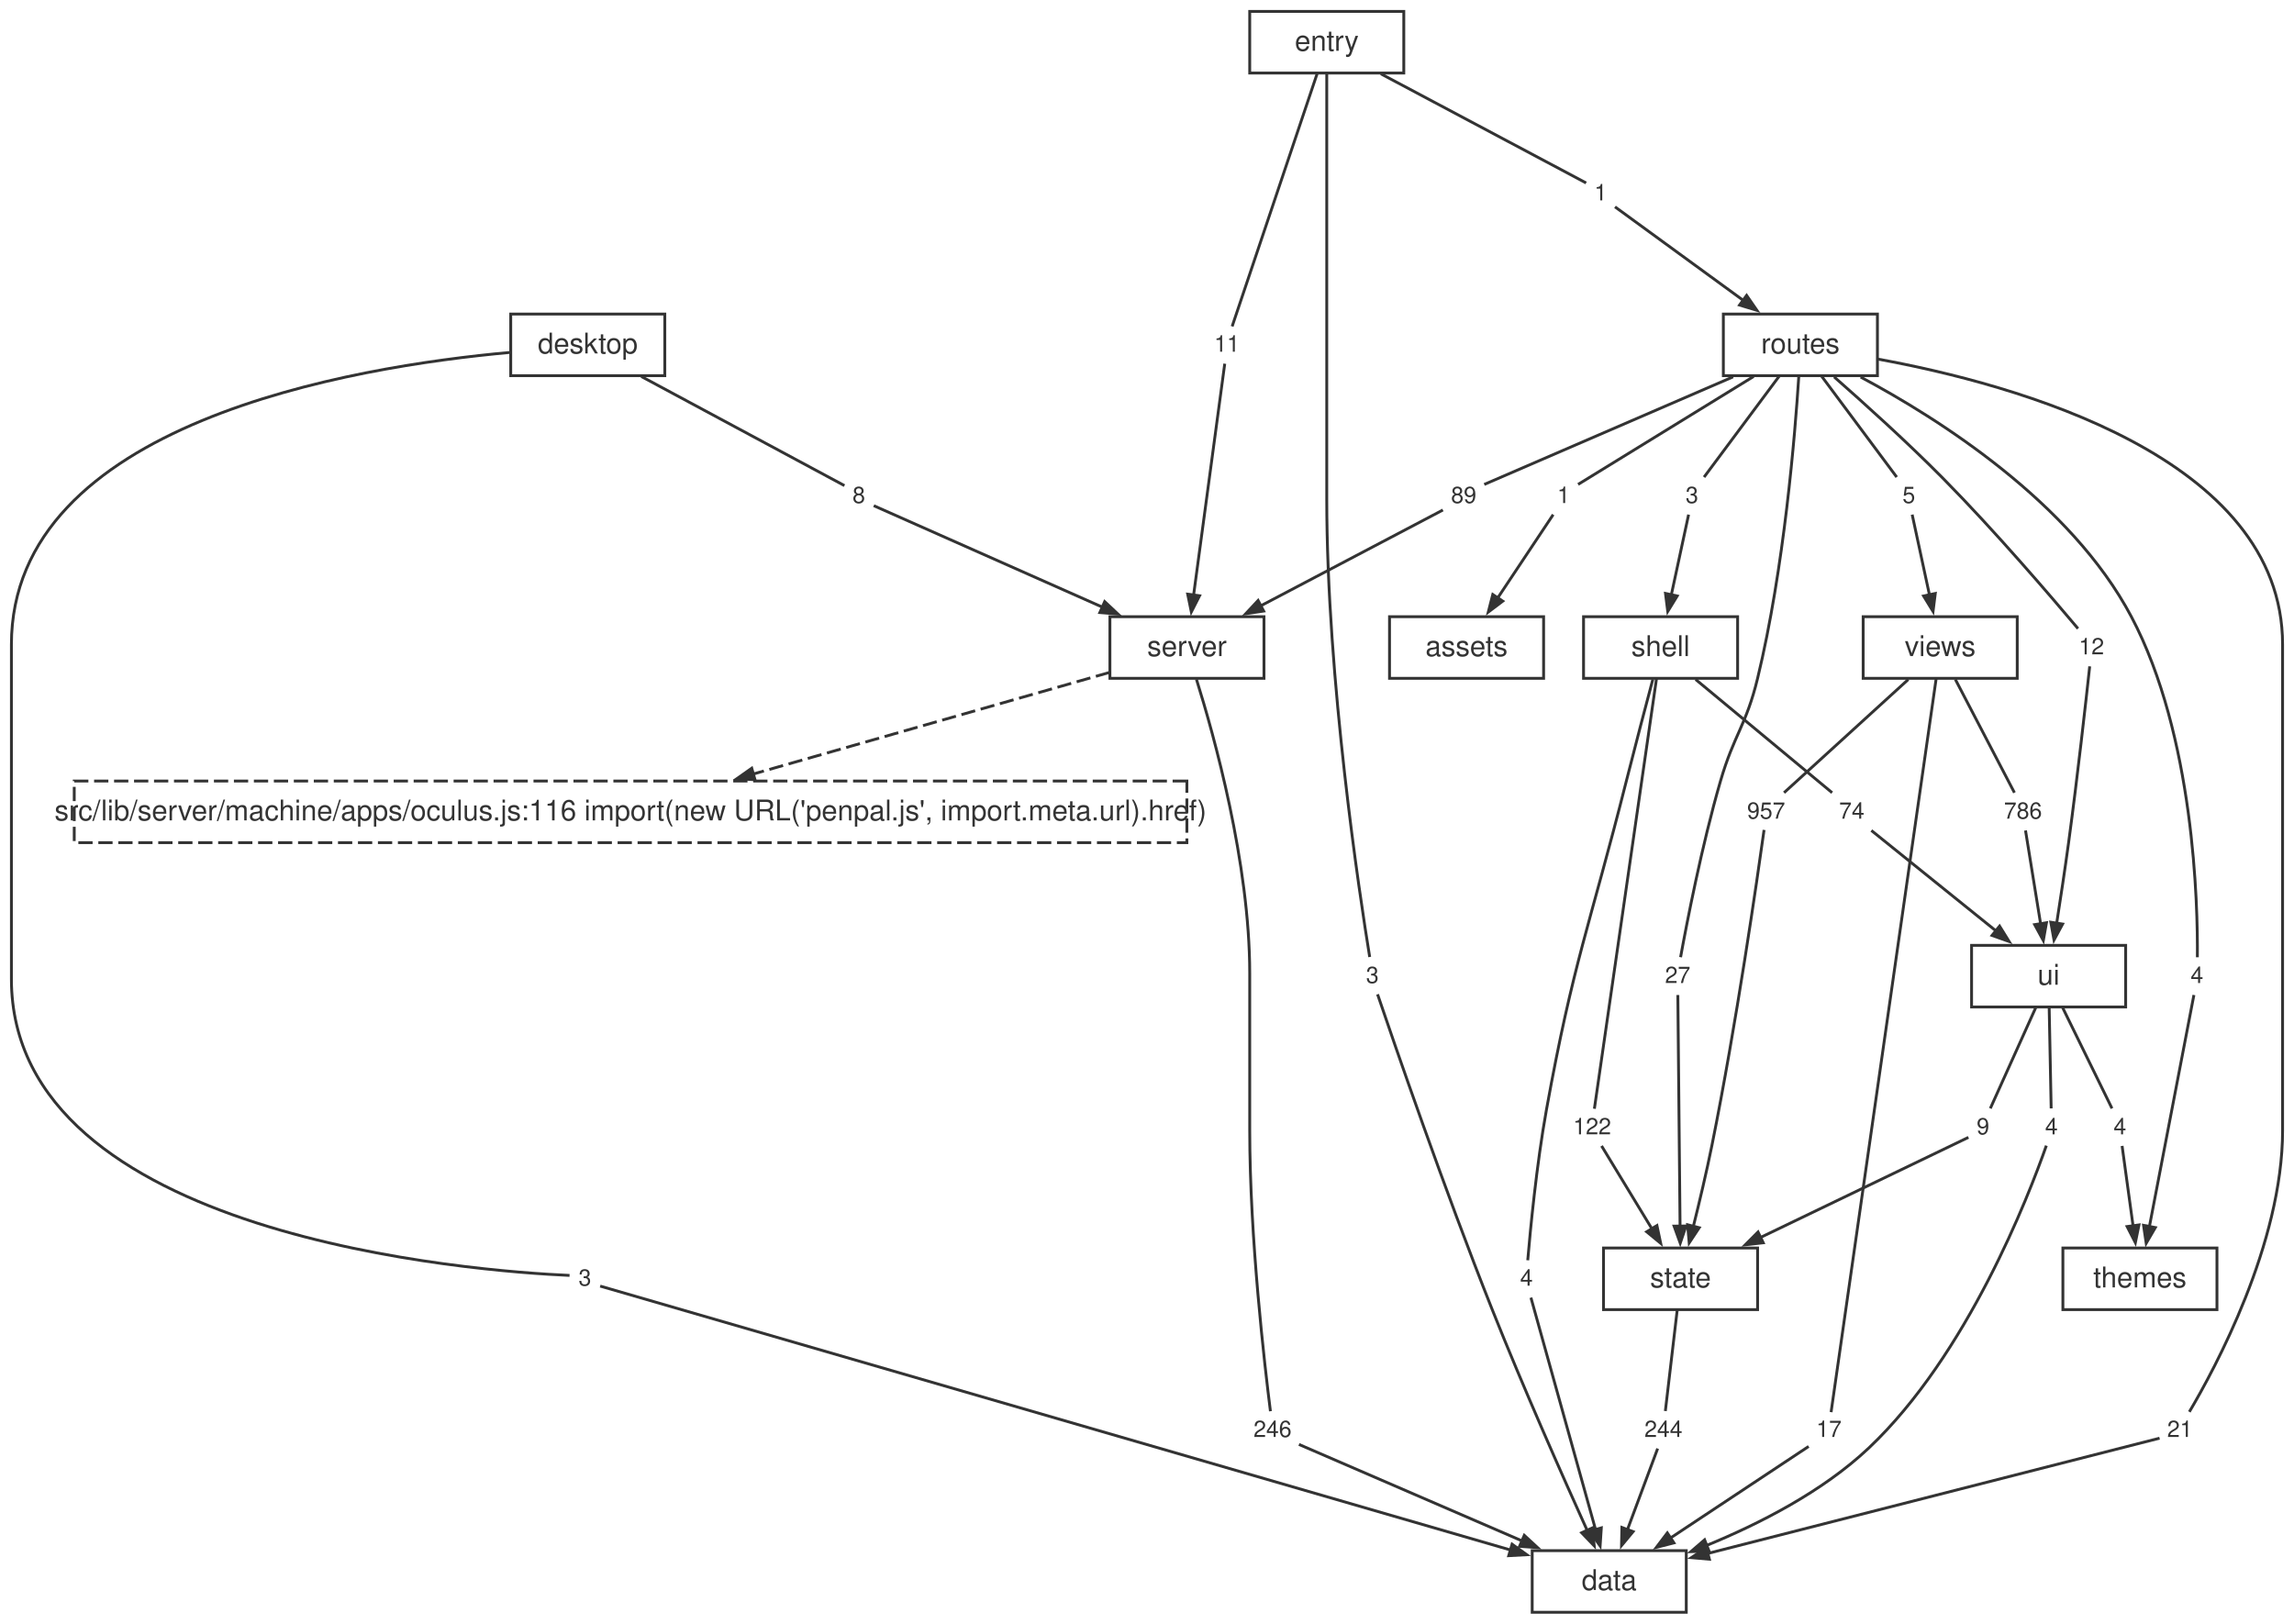
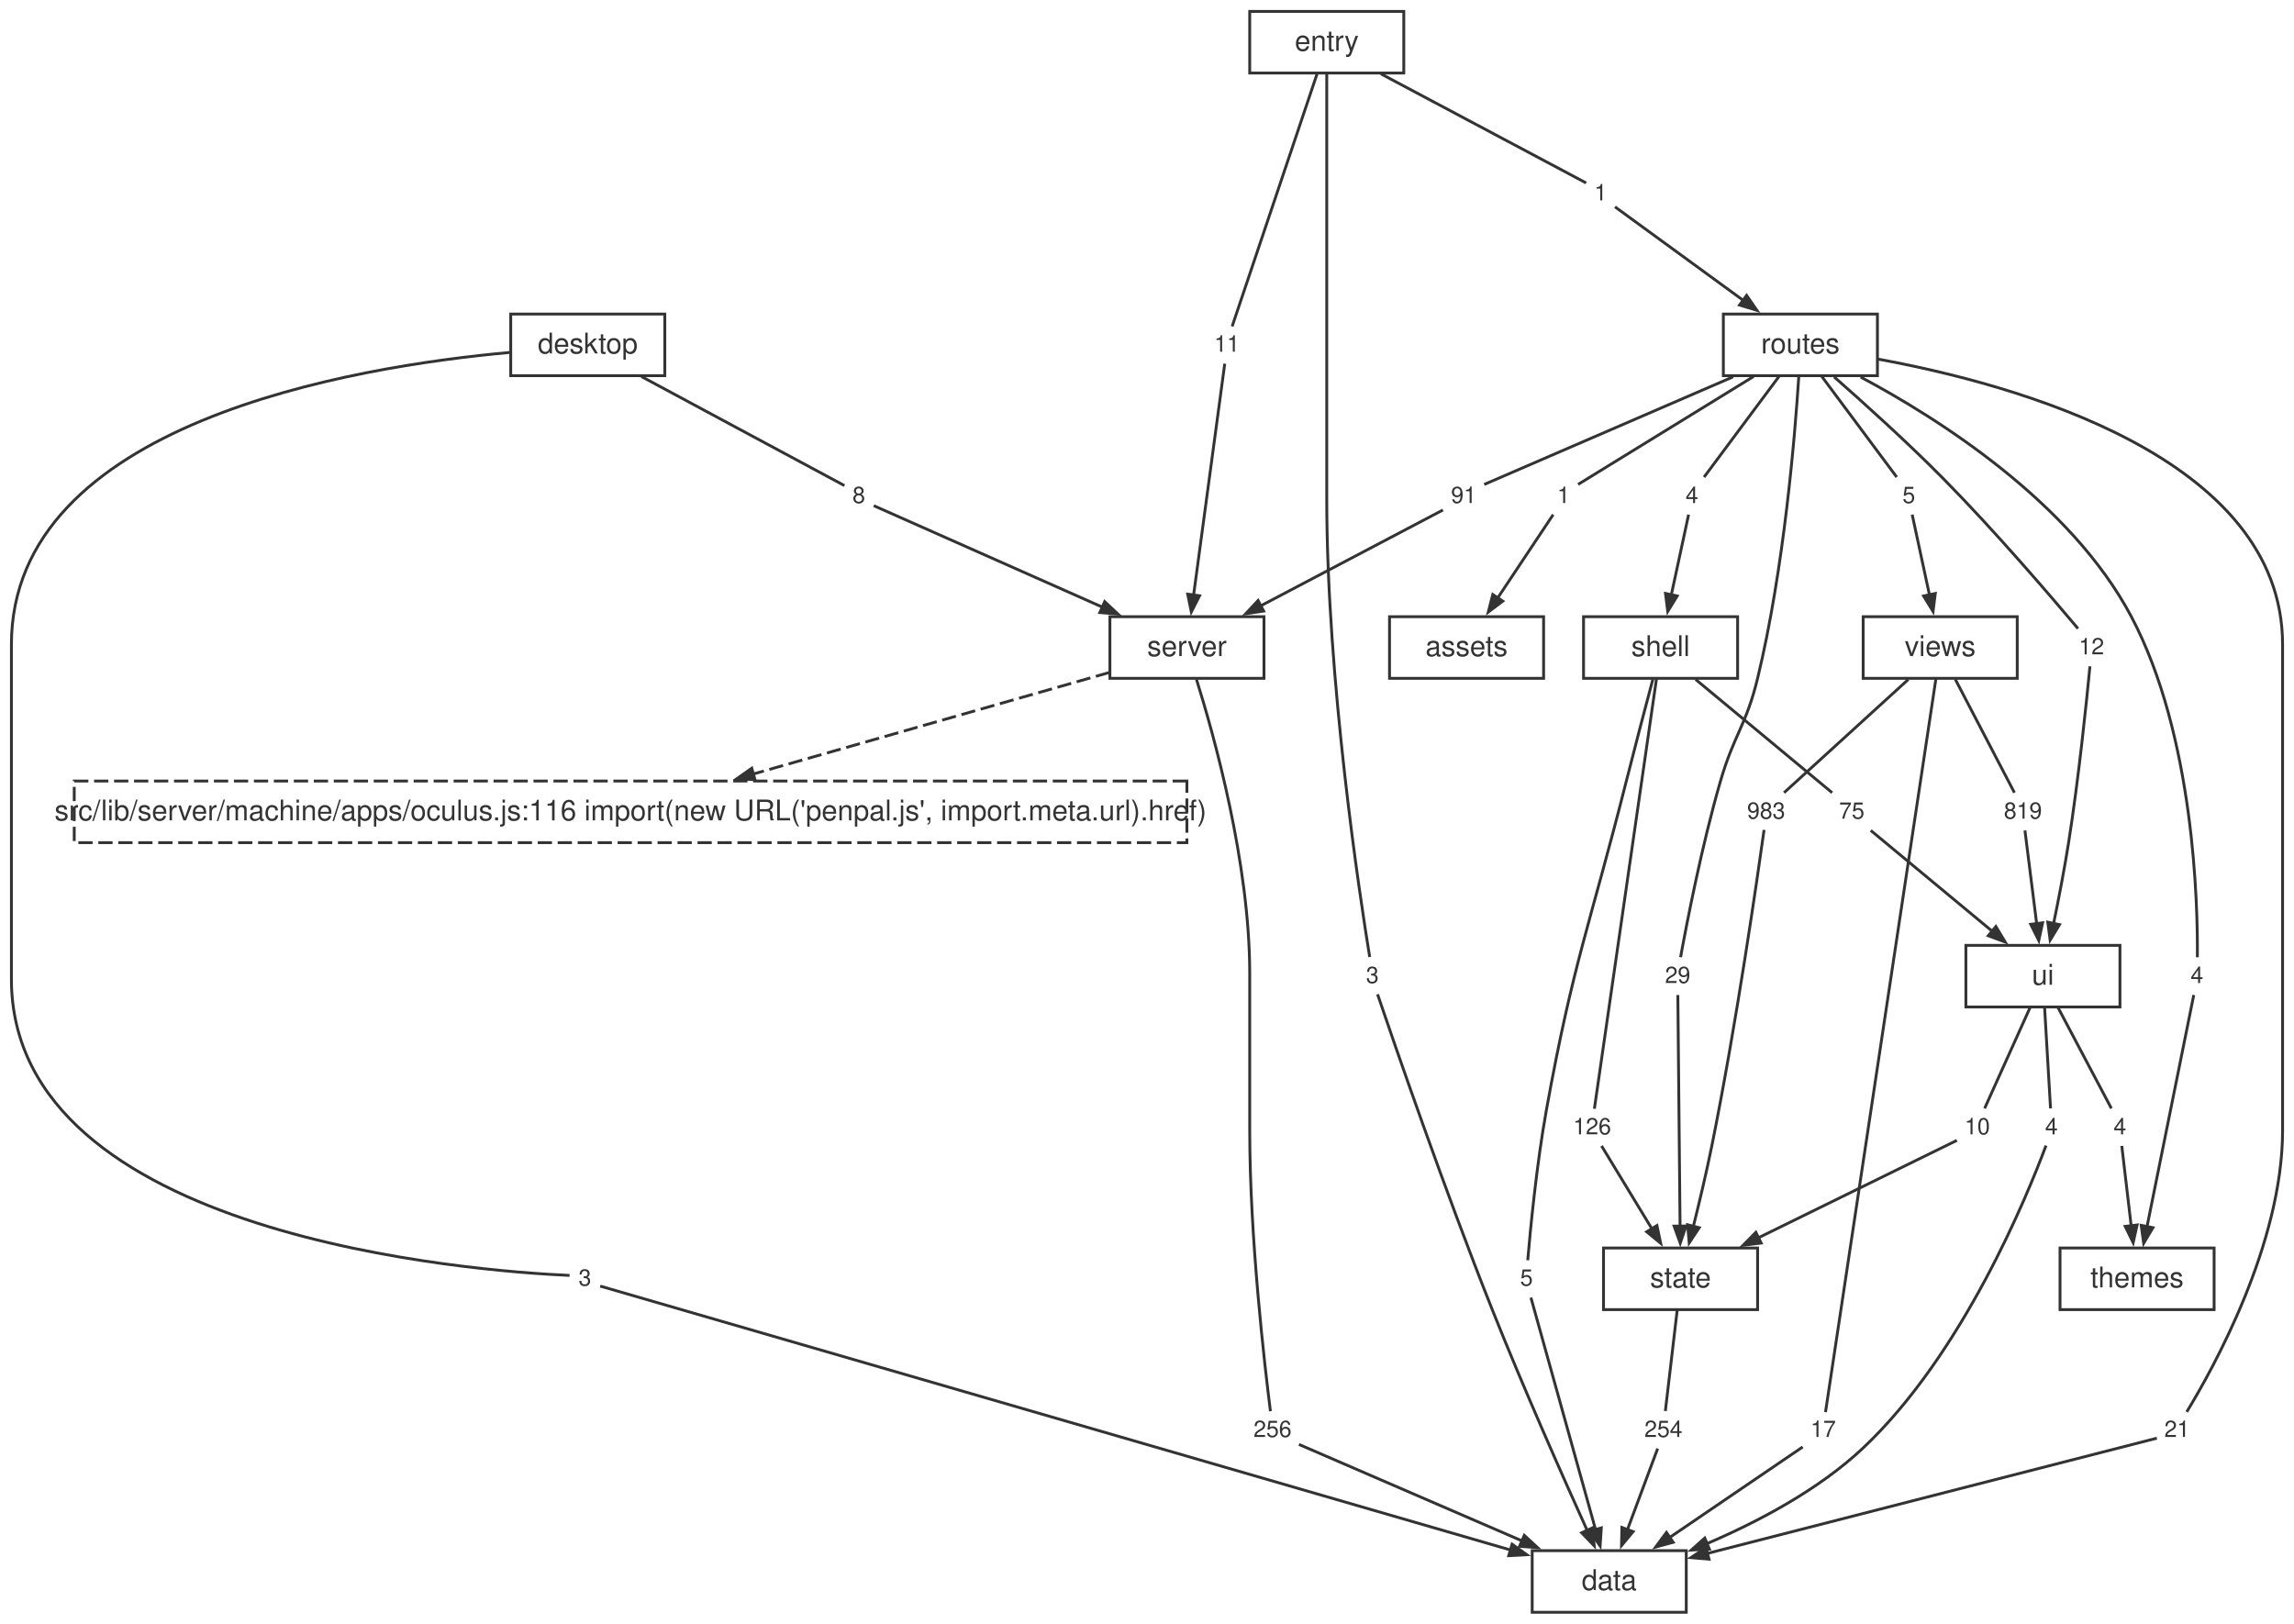
<svg xmlns="http://www.w3.org/2000/svg" width="804pt" height="569pt" viewBox="0.00 0.00 804.00 569.00">
  <style>svg { color: #333333; } @media (prefers-color-scheme: dark) { svg { color: #cccccc; background: #1e1e1e; } }</style>
  <g id="graph0" class="graph" transform="scale(1 1) rotate(0) translate(4 565.12)">
    <g id="node1" class="node">
      <polygon fill="none" stroke="currentColor" points="587,-21.6 533,-21.6 533,0 587,0 587,-21.6" />
      <text fill="currentColor" xml:space="preserve" text-anchor="middle" x="560" y="-7.8" font-family="Helvetica,Arial,sans-serif" font-size="10.00">data</text>
    </g>
    <g id="node2" class="node">
      <polygon fill="none" stroke="currentColor" points="439,-348.96 385,-348.96 385,-327.36 439,-327.36 439,-348.96" />
      <text fill="currentColor" xml:space="preserve" text-anchor="middle" x="412" y="-335.16" font-family="Helvetica,Arial,sans-serif" font-size="10.00">server</text>
    </g>
    <g id="node12" class="node">
      <polygon fill="none" stroke="currentColor" stroke-dasharray="5,2" points="411.98,-291.36 22.02,-291.36 22.02,-269.76 411.98,-269.76 411.98,-291.36" />
      <text fill="currentColor" xml:space="preserve" text-anchor="middle" x="217" y="-277.56" font-family="Helvetica,Arial,sans-serif" font-size="10.00">src/lib/server/machine/apps/oculus.js:116 import(new URL('penpal.js', import.meta.url).href)</text>
    </g>
    <g id="edge49" class="edge">
      <path fill="none" stroke="currentColor" stroke-dasharray="5,2" d="M384.89,-329.43C352.47,-320.19 297.84,-304.61 259.73,-293.74" />
      <polygon fill="currentColor" stroke="currentColor" points="260.62,-291.81 254.27,-292.19 259.47,-295.85 260.62,-291.81" />
    </g>
    <g id="node23" class="node">
      <polygon fill="none" stroke="none" points="450.88,-70.08 433.12,-70.08 433.12,-57.6 450.88,-57.6 450.88,-70.08" />
-       <text fill="currentColor" xml:space="preserve" text-anchor="middle" x="442" y="-61.44" font-family="Helvetica,Arial,sans-serif" font-size="8.00">246</text>
+       <text fill="currentColor" xml:space="preserve" text-anchor="middle" x="442" y="-61.44" font-family="Helvetica,Arial,sans-serif" font-size="8.00">256</text>
    </g>
    <g id="edge21" class="edge">
      <path fill="none" stroke="currentColor" d="M415.34,-326.99C421.5,-307.32 434,-262.6 434,-223.96 434,-223.96 434,-223.96 434,-168.92 434,-131.22 439.28,-86.08 441.26,-70.47" />
    </g>
    <g id="node3" class="node">
      <polygon fill="none" stroke="currentColor" points="612,-127.68 558,-127.68 558,-106.08 612,-106.08 612,-127.68" />
      <text fill="currentColor" xml:space="preserve" text-anchor="middle" x="585" y="-113.88" font-family="Helvetica,Arial,sans-serif" font-size="10.00">state</text>
    </g>
    <g id="node30" class="node">
      <polygon fill="none" stroke="none" points="587.88,-70.08 570.12,-70.08 570.12,-57.6 587.88,-57.6 587.88,-70.08" />
-       <text fill="currentColor" xml:space="preserve" text-anchor="middle" x="579" y="-61.44" font-family="Helvetica,Arial,sans-serif" font-size="8.00">244</text>
+       <text fill="currentColor" xml:space="preserve" text-anchor="middle" x="579" y="-61.44" font-family="Helvetica,Arial,sans-serif" font-size="8.00">254</text>
    </g>
    <g id="edge35" class="edge">
      <path fill="none" stroke="currentColor" d="M583.84,-106.04C582.6,-95.49 580.68,-79.12 579.67,-70.53" />
    </g>
    <g id="node4" class="node">
-       <polygon fill="none" stroke="currentColor" points="741,-233.76 687,-233.76 687,-212.16 741,-212.16 741,-233.76" />
-       <text fill="currentColor" xml:space="preserve" text-anchor="middle" x="714" y="-219.96" font-family="Helvetica,Arial,sans-serif" font-size="10.00">ui</text>
+       <polygon fill="none" stroke="currentColor" points="739,-233.76 685,-233.76 685,-212.16 739,-212.16 739,-233.76" />
+       <text fill="currentColor" xml:space="preserve" text-anchor="middle" x="712" y="-219.96" font-family="Helvetica,Arial,sans-serif" font-size="10.00">ui</text>
    </g>
    <g id="node31" class="node">
      <polygon fill="none" stroke="none" points="719.88,-176.16 710.12,-176.16 710.12,-163.68 719.88,-163.68 719.88,-176.16" />
      <text fill="currentColor" xml:space="preserve" text-anchor="middle" x="715" y="-167.52" font-family="Helvetica,Arial,sans-serif" font-size="8.00">4</text>
    </g>
    <g id="edge37" class="edge">
-       <path fill="none" stroke="currentColor" d="M714.19,-212.12C714.4,-201.57 714.72,-185.2 714.89,-176.61" />
+       <path fill="none" stroke="currentColor" d="M712.58,-212.12C713.2,-201.57 714.16,-185.2 714.67,-176.61" />
    </g>
    <g id="node32" class="node">
-       <polygon fill="none" stroke="none" points="695.88,-176.16 686.12,-176.16 686.12,-163.68 695.88,-163.68 695.88,-176.16" />
-       <text fill="currentColor" xml:space="preserve" text-anchor="middle" x="691" y="-167.52" font-family="Helvetica,Arial,sans-serif" font-size="8.00">9</text>
+       <polygon fill="none" stroke="none" points="695.88,-176.16 682.12,-176.16 682.12,-163.68 695.88,-163.68 695.88,-176.16" />
+       <text fill="currentColor" xml:space="preserve" text-anchor="middle" x="689" y="-167.52" font-family="Helvetica,Arial,sans-serif" font-size="8.00">10</text>
    </g>
    <g id="edge39" class="edge">
-       <path fill="none" stroke="currentColor" d="M709.57,-212.12C704.81,-201.57 697.43,-185.2 693.57,-176.61" />
+       <path fill="none" stroke="currentColor" d="M707.57,-212.12C702.81,-201.57 695.43,-185.2 691.57,-176.61" />
    </g>
    <g id="node33" class="node">
      <polygon fill="none" stroke="none" points="743.88,-176.16 734.12,-176.16 734.12,-163.68 743.88,-163.68 743.88,-176.16" />
      <text fill="currentColor" xml:space="preserve" text-anchor="middle" x="739" y="-167.52" font-family="Helvetica,Arial,sans-serif" font-size="8.00">4</text>
    </g>
    <g id="edge41" class="edge">
-       <path fill="none" stroke="currentColor" d="M718.82,-212.12C723.99,-201.57 732.01,-185.2 736.21,-176.61" />
+       <path fill="none" stroke="currentColor" d="M717.21,-212.12C722.78,-201.57 731.45,-185.2 735.99,-176.61" />
    </g>
    <g id="node5" class="node">
      <polygon fill="none" stroke="currentColor" points="605,-348.96 551,-348.96 551,-327.36 605,-327.36 605,-348.96" />
      <text fill="currentColor" xml:space="preserve" text-anchor="middle" x="578" y="-335.16" font-family="Helvetica,Arial,sans-serif" font-size="10.00">shell</text>
    </g>
    <g id="node24" class="node">
      <polygon fill="none" stroke="none" points="535.88,-123.12 526.12,-123.12 526.12,-110.64 535.88,-110.64 535.88,-123.12" />
-       <text fill="currentColor" xml:space="preserve" text-anchor="middle" x="531" y="-114.48" font-family="Helvetica,Arial,sans-serif" font-size="8.00">4</text>
+       <text fill="currentColor" xml:space="preserve" text-anchor="middle" x="531" y="-114.48" font-family="Helvetica,Arial,sans-serif" font-size="8.00">5</text>
    </g>
    <g id="edge23" class="edge">
      <path fill="none" stroke="currentColor" d="M575.28,-326.99C572.81,-317.71 569.1,-303.63 566,-291.36 553.1,-240.27 547.38,-228.01 538,-176.16 534.52,-156.91 532.32,-133.75 531.44,-123.38" />
    </g>
    <g id="node25" class="node">
      <polygon fill="none" stroke="none" points="562.88,-176.16 545.12,-176.16 545.12,-163.68 562.88,-163.68 562.88,-176.16" />
-       <text fill="currentColor" xml:space="preserve" text-anchor="middle" x="554" y="-167.52" font-family="Helvetica,Arial,sans-serif" font-size="8.00">122</text>
+       <text fill="currentColor" xml:space="preserve" text-anchor="middle" x="554" y="-167.52" font-family="Helvetica,Arial,sans-serif" font-size="8.00">126</text>
    </g>
    <g id="edge25" class="edge">
      <path fill="none" stroke="currentColor" d="M576.57,-327.26C572.07,-296.08 558.28,-200.59 554.8,-176.49" />
    </g>
    <g id="node26" class="node">
      <polygon fill="none" stroke="none" points="651.88,-286.8 638.12,-286.8 638.12,-274.32 651.88,-274.32 651.88,-286.8" />
-       <text fill="currentColor" xml:space="preserve" text-anchor="middle" x="645" y="-278.16" font-family="Helvetica,Arial,sans-serif" font-size="8.00">74</text>
+       <text fill="currentColor" xml:space="preserve" text-anchor="middle" x="645" y="-278.16" font-family="Helvetica,Arial,sans-serif" font-size="8.00">75</text>
    </g>
    <g id="edge27" class="edge">
      <path fill="none" stroke="currentColor" d="M590.29,-326.96C604.34,-315.3 626.86,-296.62 638.12,-287.27" />
    </g>
    <g id="node6" class="node">
      <polygon fill="none" stroke="currentColor" points="703,-348.96 649,-348.96 649,-327.36 703,-327.36 703,-348.96" />
      <text fill="currentColor" xml:space="preserve" text-anchor="middle" x="676" y="-335.16" font-family="Helvetica,Arial,sans-serif" font-size="10.00">views</text>
    </g>
    <g id="node34" class="node">
-       <polygon fill="none" stroke="none" points="643.88,-70.08 630.12,-70.08 630.12,-57.6 643.88,-57.6 643.88,-70.08" />
-       <text fill="currentColor" xml:space="preserve" text-anchor="middle" x="637" y="-61.44" font-family="Helvetica,Arial,sans-serif" font-size="8.00">17</text>
+       <polygon fill="none" stroke="none" points="641.88,-70.08 628.12,-70.08 628.12,-57.6 641.88,-57.6 641.88,-70.08" />
+       <text fill="currentColor" xml:space="preserve" text-anchor="middle" x="635" y="-61.44" font-family="Helvetica,Arial,sans-serif" font-size="8.00">17</text>
    </g>
    <g id="edge43" class="edge">
-       <path fill="none" stroke="currentColor" d="M674.57,-327.15C668.19,-282.62 642.52,-103.37 637.76,-70.15" />
+       <path fill="none" stroke="currentColor" d="M674.49,-327.15C667.79,-282.62 640.8,-103.37 635.8,-70.15" />
    </g>
    <g id="node35" class="node">
      <polygon fill="none" stroke="none" points="623.88,-286.8 606.12,-286.8 606.12,-274.32 623.88,-274.32 623.88,-286.8" />
-       <text fill="currentColor" xml:space="preserve" text-anchor="middle" x="615" y="-278.16" font-family="Helvetica,Arial,sans-serif" font-size="8.00">957</text>
+       <text fill="currentColor" xml:space="preserve" text-anchor="middle" x="615" y="-278.16" font-family="Helvetica,Arial,sans-serif" font-size="8.00">983</text>
    </g>
    <g id="edge45" class="edge">
      <path fill="none" stroke="currentColor" d="M664.81,-326.96C652.02,-315.3 631.52,-296.62 621.27,-287.27" />
    </g>
    <g id="node36" class="node">
      <polygon fill="none" stroke="none" points="713.88,-286.8 696.12,-286.8 696.12,-274.32 713.88,-274.32 713.88,-286.8" />
-       <text fill="currentColor" xml:space="preserve" text-anchor="middle" x="705" y="-278.16" font-family="Helvetica,Arial,sans-serif" font-size="8.00">786</text>
+       <text fill="currentColor" xml:space="preserve" text-anchor="middle" x="705" y="-278.16" font-family="Helvetica,Arial,sans-serif" font-size="8.00">819</text>
    </g>
    <g id="edge47" class="edge">
      <path fill="none" stroke="currentColor" d="M681.32,-326.96C687.4,-315.3 697.15,-296.62 702.02,-287.27" />
    </g>
    <g id="node7" class="node">
-       <polygon fill="none" stroke="currentColor" points="773,-127.68 719,-127.68 719,-106.08 773,-106.08 773,-127.68" />
-       <text fill="currentColor" xml:space="preserve" text-anchor="middle" x="746" y="-113.88" font-family="Helvetica,Arial,sans-serif" font-size="10.00">themes</text>
+       <polygon fill="none" stroke="currentColor" points="772,-127.68 718,-127.68 718,-106.08 772,-106.08 772,-127.68" />
+       <text fill="currentColor" xml:space="preserve" text-anchor="middle" x="745" y="-113.88" font-family="Helvetica,Arial,sans-serif" font-size="10.00">themes</text>
    </g>
    <g id="node8" class="node">
      <polygon fill="none" stroke="currentColor" points="654,-455.04 600,-455.04 600,-433.44 654,-433.44 654,-455.04" />
      <text fill="currentColor" xml:space="preserve" text-anchor="middle" x="627" y="-441.24" font-family="Helvetica,Arial,sans-serif" font-size="10.00">routes</text>
    </g>
    <g id="node15" class="node">
-       <polygon fill="none" stroke="none" points="766.88,-70.08 753.12,-70.08 753.12,-57.6 766.88,-57.6 766.88,-70.08" />
-       <text fill="currentColor" xml:space="preserve" text-anchor="middle" x="760" y="-61.44" font-family="Helvetica,Arial,sans-serif" font-size="8.00">21</text>
+       <polygon fill="none" stroke="none" points="765.88,-70.08 752.12,-70.08 752.12,-57.6 765.88,-57.6 765.88,-70.08" />
+       <text fill="currentColor" xml:space="preserve" text-anchor="middle" x="759" y="-61.44" font-family="Helvetica,Arial,sans-serif" font-size="8.00">21</text>
    </g>
    <g id="edge5" class="edge">
-       <path fill="none" stroke="currentColor" d="M654.15,-439.25C701.93,-430.52 796,-404.97 796,-339.16 796,-339.16 796,-339.16 796,-168.92 796,-129.15 772.23,-85.3 763.32,-70.25" />
+       <path fill="none" stroke="currentColor" d="M654.15,-439.25C701.93,-430.52 796,-404.97 796,-339.16 796,-339.16 796,-339.16 796,-168.92 796,-129.03 771.57,-85.25 762.41,-70.24" />
    </g>
    <g id="node16" class="node">
      <polygon fill="none" stroke="none" points="548.88,-397.44 539.12,-397.44 539.12,-384.96 548.88,-384.96 548.88,-397.44" />
      <text fill="currentColor" xml:space="preserve" text-anchor="middle" x="544" y="-388.8" font-family="Helvetica,Arial,sans-serif" font-size="8.00">1</text>
    </g>
    <g id="edge7" class="edge">
      <path fill="none" stroke="currentColor" d="M610.6,-433.16C591.52,-421.42 561.08,-402.7 549.09,-395.33" />
    </g>
    <g id="node17" class="node">
      <polygon fill="none" stroke="none" points="515.88,-397.44 502.12,-397.44 502.12,-384.96 515.88,-384.96 515.88,-397.44" />
-       <text fill="currentColor" xml:space="preserve" text-anchor="middle" x="509" y="-388.8" font-family="Helvetica,Arial,sans-serif" font-size="8.00">89</text>
+       <text fill="currentColor" xml:space="preserve" text-anchor="middle" x="509" y="-388.8" font-family="Helvetica,Arial,sans-serif" font-size="8.00">91</text>
    </g>
    <g id="edge9" class="edge">
      <path fill="none" stroke="currentColor" d="M603.4,-433.03C576.23,-421.28 533.16,-402.65 516.2,-395.32" />
    </g>
    <g id="node18" class="node">
      <polygon fill="none" stroke="none" points="593.88,-397.44 584.12,-397.44 584.12,-384.96 593.88,-384.96 593.88,-397.44" />
-       <text fill="currentColor" xml:space="preserve" text-anchor="middle" x="589" y="-388.8" font-family="Helvetica,Arial,sans-serif" font-size="8.00">3</text>
+       <text fill="currentColor" xml:space="preserve" text-anchor="middle" x="589" y="-388.8" font-family="Helvetica,Arial,sans-serif" font-size="8.00">4</text>
    </g>
    <g id="edge11" class="edge">
      <path fill="none" stroke="currentColor" d="M619.67,-433.4C611.82,-422.85 599.63,-406.48 593.24,-397.89" />
    </g>
    <g id="node19" class="node">
      <polygon fill="none" stroke="none" points="590.88,-229.2 577.12,-229.2 577.12,-216.72 590.88,-216.72 590.88,-229.2" />
-       <text fill="currentColor" xml:space="preserve" text-anchor="middle" x="584" y="-220.56" font-family="Helvetica,Arial,sans-serif" font-size="8.00">27</text>
+       <text fill="currentColor" xml:space="preserve" text-anchor="middle" x="584" y="-220.56" font-family="Helvetica,Arial,sans-serif" font-size="8.00">29</text>
    </g>
    <g id="edge13" class="edge">
      <path fill="none" stroke="currentColor" d="M626.44,-433.19C625.14,-412.92 621.31,-365.81 612,-327.36 608,-310.83 603.75,-307.7 599,-291.36 592.44,-268.8 587.13,-241.28 585.01,-229.61" />
    </g>
    <g id="node20" class="node">
      <polygon fill="none" stroke="none" points="770.88,-229.2 761.12,-229.2 761.12,-216.72 770.88,-216.72 770.88,-229.2" />
      <text fill="currentColor" xml:space="preserve" text-anchor="middle" x="766" y="-220.56" font-family="Helvetica,Arial,sans-serif" font-size="8.00">4</text>
    </g>
    <g id="edge15" class="edge">
      <path fill="none" stroke="currentColor" d="M648.12,-432.96C675.36,-418.42 721.77,-389.11 743,-348.96 765.07,-307.21 766.31,-247.91 766.13,-229.58" />
    </g>
    <g id="node21" class="node">
      <polygon fill="none" stroke="none" points="735.88,-344.4 722.12,-344.4 722.12,-331.92 735.88,-331.92 735.88,-344.4" />
      <text fill="currentColor" xml:space="preserve" text-anchor="middle" x="729" y="-335.76" font-family="Helvetica,Arial,sans-serif" font-size="8.00">12</text>
    </g>
    <g id="edge17" class="edge">
      <path fill="none" stroke="currentColor" d="M638.83,-433.01C649.16,-423.93 664.43,-410.17 677,-397.44 695.29,-378.91 715.39,-355.39 724.3,-344.79" />
    </g>
    <g id="node22" class="node">
      <polygon fill="none" stroke="none" points="669.88,-397.44 660.12,-397.44 660.12,-384.96 669.88,-384.96 669.88,-397.44" />
      <text fill="currentColor" xml:space="preserve" text-anchor="middle" x="665" y="-388.8" font-family="Helvetica,Arial,sans-serif" font-size="8.00">5</text>
    </g>
    <g id="edge19" class="edge">
      <path fill="none" stroke="currentColor" d="M634.33,-433.4C642.18,-422.85 654.37,-406.48 660.76,-397.89" />
    </g>
    <g id="node9" class="node">
      <polygon fill="none" stroke="currentColor" points="229,-455.04 175,-455.04 175,-433.44 229,-433.44 229,-455.04" />
      <text fill="currentColor" xml:space="preserve" text-anchor="middle" x="202" y="-441.24" font-family="Helvetica,Arial,sans-serif" font-size="10.00">desktop</text>
    </g>
    <g id="node13" class="node">
      <polygon fill="none" stroke="none" points="205.88,-123.12 196.12,-123.12 196.12,-110.64 205.88,-110.64 205.88,-123.12" />
      <text fill="currentColor" xml:space="preserve" text-anchor="middle" x="201" y="-114.48" font-family="Helvetica,Arial,sans-serif" font-size="8.00">3</text>
    </g>
    <g id="edge1" class="edge">
      <path fill="none" stroke="currentColor" d="M174.76,-441.59C119.62,-436.62 0,-416.88 0,-339.16 0,-339.16 0,-339.16 0,-221.96 0,-131.18 163.66,-119.49 195.62,-118.07" />
    </g>
    <g id="node14" class="node">
      <polygon fill="none" stroke="none" points="301.88,-397.44 292.12,-397.44 292.12,-384.96 301.88,-384.96 301.88,-397.44" />
      <text fill="currentColor" xml:space="preserve" text-anchor="middle" x="297" y="-388.8" font-family="Helvetica,Arial,sans-serif" font-size="8.00">8</text>
    </g>
    <g id="edge3" class="edge">
      <path fill="none" stroke="currentColor" d="M220.77,-433.16C243.05,-421.19 278.83,-401.96 291.96,-394.91" />
    </g>
    <g id="node10" class="node">
      <polygon fill="none" stroke="currentColor" points="488,-561.12 434,-561.12 434,-539.52 488,-539.52 488,-561.12" />
      <text fill="currentColor" xml:space="preserve" text-anchor="middle" x="461" y="-547.32" font-family="Helvetica,Arial,sans-serif" font-size="10.00">entry</text>
    </g>
    <g id="node27" class="node">
      <polygon fill="none" stroke="none" points="481.88,-229.2 472.12,-229.2 472.12,-216.72 481.88,-216.72 481.88,-229.2" />
      <text fill="currentColor" xml:space="preserve" text-anchor="middle" x="477" y="-220.56" font-family="Helvetica,Arial,sans-serif" font-size="8.00">3</text>
    </g>
    <g id="edge29" class="edge">
      <path fill="none" stroke="currentColor" d="M461,-539.27C461,-520.7 461,-479.75 461,-445.24 461,-445.24 461,-445.24 461,-390.2 461,-326.99 472.6,-250.88 476.05,-229.68" />
    </g>
    <g id="node28" class="node">
      <polygon fill="none" stroke="none" points="561.88,-503.52 552.12,-503.52 552.12,-491.04 561.88,-491.04 561.88,-503.52" />
      <text fill="currentColor" xml:space="preserve" text-anchor="middle" x="557" y="-494.88" font-family="Helvetica,Arial,sans-serif" font-size="8.00">1</text>
    </g>
    <g id="edge31" class="edge">
      <path fill="none" stroke="currentColor" d="M479.97,-539.24C502.48,-527.27 538.64,-508.04 551.91,-500.99" />
    </g>
    <g id="node29" class="node">
      <polygon fill="none" stroke="none" points="432.88,-450.48 419.12,-450.48 419.12,-438 432.88,-438 432.88,-450.48" />
      <text fill="currentColor" xml:space="preserve" text-anchor="middle" x="426" y="-441.84" font-family="Helvetica,Arial,sans-serif" font-size="8.00">11</text>
    </g>
    <g id="edge33" class="edge">
      <path fill="none" stroke="currentColor" d="M457.64,-539.34C450.39,-517.77 433.45,-467.39 427.84,-450.71" />
    </g>
    <g id="node11" class="node">
      <polygon fill="none" stroke="currentColor" points="537,-348.96 483,-348.96 483,-327.36 537,-327.36 537,-348.96" />
      <text fill="currentColor" xml:space="preserve" text-anchor="middle" x="510" y="-335.16" font-family="Helvetica,Arial,sans-serif" font-size="10.00">assets</text>
    </g>
    <g id="edge2" class="edge">
      <path fill="none" stroke="currentColor" d="M206.35,-114.33C241.79,-104.06 443.63,-45.54 525.5,-21.8" />
      <polygon fill="currentColor" stroke="currentColor" points="525.95,-23.86 531.12,-20.17 524.78,-19.83 525.95,-23.86" />
    </g>
    <g id="edge4" class="edge">
      <path fill="none" stroke="currentColor" d="M302.24,-387.87C316.17,-381.69 354.96,-364.48 382.46,-352.27" />
      <polygon fill="currentColor" stroke="currentColor" points="383.17,-354.25 387.8,-349.9 381.47,-350.41 383.17,-354.25" />
    </g>
    <g id="edge6" class="edge">
-       <path fill="none" stroke="currentColor" d="M752.88,-61.02C727.86,-54.64 642.87,-32.95 594.47,-20.6" />
-       <polygon fill="currentColor" stroke="currentColor" points="595.11,-18.59 588.78,-19.14 594.08,-22.66 595.11,-18.59" />
+       <path fill="none" stroke="currentColor" d="M751.92,-61.02C727.02,-54.64 642.45,-32.95 594.29,-20.6" />
+       <polygon fill="currentColor" stroke="currentColor" points="594.98,-18.6 588.64,-19.15 593.93,-22.67 594.98,-18.6" />
    </g>
    <g id="edge8" class="edge">
      <path fill="none" stroke="currentColor" d="M540.36,-384.74C535.75,-377.82 527.6,-365.58 520.91,-355.53" />
      <polygon fill="currentColor" stroke="currentColor" points="522.68,-354.41 517.61,-350.58 519.19,-356.74 522.68,-354.41" />
    </g>
    <g id="edge10" class="edge">
      <path fill="none" stroke="currentColor" d="M501.71,-386.36C488.29,-379.3 459.1,-363.95 437.65,-352.66" />
      <polygon fill="currentColor" stroke="currentColor" points="438.89,-350.94 432.6,-350 436.94,-354.65 438.89,-350.94" />
    </g>
    <g id="edge12" class="edge">
      <path fill="none" stroke="currentColor" d="M587.82,-384.74C586.37,-378.02 583.84,-366.28 581.72,-356.4" />
      <polygon fill="currentColor" stroke="currentColor" points="583.83,-356.22 580.51,-350.8 579.72,-357.11 583.83,-356.22" />
    </g>
    <g id="edge14" class="edge">
      <path fill="none" stroke="currentColor" d="M584.05,-216.36C584.2,-201.27 584.6,-159.22 584.83,-135.23" />
      <polygon fill="currentColor" stroke="currentColor" points="586.93,-135.39 584.89,-129.37 582.73,-135.35 586.93,-135.39" />
    </g>
    <g id="edge16" class="edge">
-       <path fill="none" stroke="currentColor" d="M764.92,-216.36C762.02,-201.27 753.94,-159.22 749.33,-135.23" />
-       <polygon fill="currentColor" stroke="currentColor" points="751.4,-134.84 748.2,-129.34 747.27,-135.63 751.4,-134.84" />
+       <path fill="none" stroke="currentColor" d="M764.87,-216.36C761.81,-201.2 753.27,-158.85 748.44,-134.92" />
+       <polygon fill="currentColor" stroke="currentColor" points="750.56,-134.8 747.31,-129.34 746.44,-135.63 750.56,-134.8" />
    </g>
    <g id="edge18" class="edge">
-       <path fill="none" stroke="currentColor" d="M728.4,-331.56C727.15,-320 724.11,-292.65 721,-269.76 719.72,-260.36 718.14,-249.91 716.8,-241.36" />
-       <polygon fill="currentColor" stroke="currentColor" points="718.9,-241.23 715.89,-235.63 714.76,-241.88 718.9,-241.23" />
+       <path fill="none" stroke="currentColor" d="M728.48,-331.55C727.37,-319.96 724.59,-292.57 721,-269.76 719.51,-260.32 717.49,-249.86 715.73,-241.32" />
+       <polygon fill="currentColor" stroke="currentColor" points="717.82,-241.03 714.53,-235.59 713.71,-241.89 717.82,-241.03" />
    </g>
    <g id="edge20" class="edge">
      <path fill="none" stroke="currentColor" d="M666.18,-384.74C667.63,-378.02 670.16,-366.28 672.28,-356.4" />
      <polygon fill="currentColor" stroke="currentColor" points="674.28,-357.11 673.49,-350.8 670.17,-356.22 674.28,-357.11" />
    </g>
    <g id="edge22" class="edge">
      <path fill="none" stroke="currentColor" d="M451.26,-58.83C467.92,-51.63 503.62,-36.19 529.58,-24.96" />
      <polygon fill="currentColor" stroke="currentColor" points="530.23,-26.97 534.9,-22.66 528.56,-23.11 530.23,-26.97" />
    </g>
    <g id="edge24" class="edge">
      <path fill="none" stroke="currentColor" d="M532.56,-110.28C536.78,-95.12 548.58,-52.77 555.25,-28.84" />
      <polygon fill="currentColor" stroke="currentColor" points="557.23,-29.58 556.81,-23.23 553.18,-28.45 557.23,-29.58" />
    </g>
    <g id="edge26" class="edge">
      <path fill="none" stroke="currentColor" d="M557.32,-163.46C561.52,-156.54 568.95,-144.3 575.06,-134.25" />
      <polygon fill="currentColor" stroke="currentColor" points="576.72,-135.55 578.04,-129.33 573.13,-133.37 576.72,-135.55" />
    </g>
    <g id="edge28" class="edge">
-       <path fill="none" stroke="currentColor" d="M651.87,-274.03C661.95,-265.9 681.12,-250.46 695.51,-238.86" />
-       <polygon fill="currentColor" stroke="currentColor" points="696.81,-240.51 700.16,-235.11 694.17,-237.24 696.81,-240.51" />
+       <path fill="none" stroke="currentColor" d="M651.67,-274.03C661.52,-265.85 680.29,-250.28 694.29,-238.66" />
+       <polygon fill="currentColor" stroke="currentColor" points="695.52,-240.37 698.79,-234.92 692.84,-237.13 695.52,-240.37" />
    </g>
    <g id="edge30" class="edge">
      <path fill="none" stroke="currentColor" d="M478.81,-216.6C484.43,-200.04 502.22,-148.23 519,-106.08 529.9,-78.7 543.79,-47.43 552.28,-28.67" />
      <polygon fill="currentColor" stroke="currentColor" points="554.16,-29.61 554.74,-23.28 550.34,-27.87 554.16,-29.61" />
    </g>
    <g id="edge32" class="edge">
      <path fill="none" stroke="currentColor" d="M562.03,-492.61C571.33,-485.83 591.66,-471.01 607.12,-459.73" />
      <polygon fill="currentColor" stroke="currentColor" points="608.15,-461.58 611.76,-456.35 605.67,-458.19 608.15,-461.58" />
    </g>
    <g id="edge34" class="edge">
      <path fill="none" stroke="currentColor" d="M425.25,-437.64C423.22,-422.55 417.56,-380.5 414.33,-356.51" />
      <polygon fill="currentColor" stroke="currentColor" points="416.42,-356.3 413.54,-350.63 412.26,-356.86 416.42,-356.3" />
    </g>
    <g id="edge36" class="edge">
      <path fill="none" stroke="currentColor" d="M576.97,-57.38C574.44,-50.59 570.01,-38.69 566.31,-28.75" />
      <polygon fill="currentColor" stroke="currentColor" points="568.37,-28.27 564.31,-23.38 564.44,-29.73 568.37,-28.27" />
    </g>
    <g id="edge38" class="edge">
-       <path fill="none" stroke="currentColor" d="M713.2,-163.56C707.09,-146.15 685.66,-90.38 651,-57.6 634.75,-42.23 612.35,-30.87 593.84,-23.3" />
-       <polygon fill="currentColor" stroke="currentColor" points="594.97,-21.49 588.62,-21.25 593.43,-25.4 594.97,-21.49" />
+       <path fill="none" stroke="currentColor" d="M713.08,-163.58C706.61,-146.21 684,-90.57 649,-57.6 633.37,-42.87 612.08,-31.69 594.25,-24.06" />
+       <polygon fill="currentColor" stroke="currentColor" points="595.1,-22.14 588.75,-21.79 593.49,-26.02 595.1,-22.14" />
    </g>
    <g id="edge40" class="edge">
-       <path fill="none" stroke="currentColor" d="M685.89,-166.46C672.9,-160.21 637.91,-143.36 612.78,-131.26" />
-       <polygon fill="currentColor" stroke="currentColor" points="613.98,-129.51 607.67,-128.79 612.16,-133.29 613.98,-129.51" />
+       <path fill="none" stroke="currentColor" d="M681.85,-165.41C667.73,-158.48 635.62,-142.72 612.23,-131.24" />
+       <polygon fill="currentColor" stroke="currentColor" points="613.25,-129.41 606.94,-128.65 611.4,-133.18 613.25,-129.41" />
    </g>
    <g id="edge42" class="edge">
-       <path fill="none" stroke="currentColor" d="M739.75,-163.46C740.66,-156.8 742.25,-145.23 743.6,-135.41" />
-       <polygon fill="currentColor" stroke="currentColor" points="745.67,-135.77 744.4,-129.54 741.51,-135.2 745.67,-135.77" />
+       <path fill="none" stroke="currentColor" d="M739.64,-163.46C740.42,-156.8 741.78,-145.23 742.94,-135.41" />
+       <polygon fill="currentColor" stroke="currentColor" points="745.01,-135.75 743.63,-129.54 740.84,-135.26 745.01,-135.75" />
    </g>
    <g id="edge44" class="edge">
-       <path fill="none" stroke="currentColor" d="M629.89,-58.13C618.98,-50.9 597.66,-36.76 581.42,-26" />
-       <polygon fill="currentColor" stroke="currentColor" points="582.68,-24.32 576.52,-22.75 580.36,-27.82 582.68,-24.32" />
+       <path fill="none" stroke="currentColor" d="M627.81,-57.95C617.13,-50.68 596.65,-36.74 580.98,-26.08" />
+       <polygon fill="currentColor" stroke="currentColor" points="582.42,-24.52 576.28,-22.88 580.06,-27.99 582.42,-24.52" />
    </g>
    <g id="edge46" class="edge">
      <path fill="none" stroke="currentColor" d="M614.27,-274.22C611.97,-257.71 604.55,-206.05 596,-163.68 594.09,-154.23 591.61,-143.77 589.48,-135.23" />
      <polygon fill="currentColor" stroke="currentColor" points="591.54,-134.79 588.03,-129.49 587.47,-135.82 591.54,-134.79" />
    </g>
    <g id="edge48" class="edge">
-       <path fill="none" stroke="currentColor" d="M705.9,-274.03C707.12,-266.44 709.39,-252.46 711.21,-241.2" />
-       <polygon fill="currentColor" stroke="currentColor" points="713.25,-241.7 712.14,-235.45 709.11,-241.03 713.25,-241.7" />
+       <path fill="none" stroke="currentColor" d="M705.7,-274.03C706.65,-266.44 708.41,-252.46 709.83,-241.2" />
+       <polygon fill="currentColor" stroke="currentColor" points="711.89,-241.67 710.55,-235.45 707.72,-241.14 711.89,-241.67" />
    </g>
  </g>
</svg>
